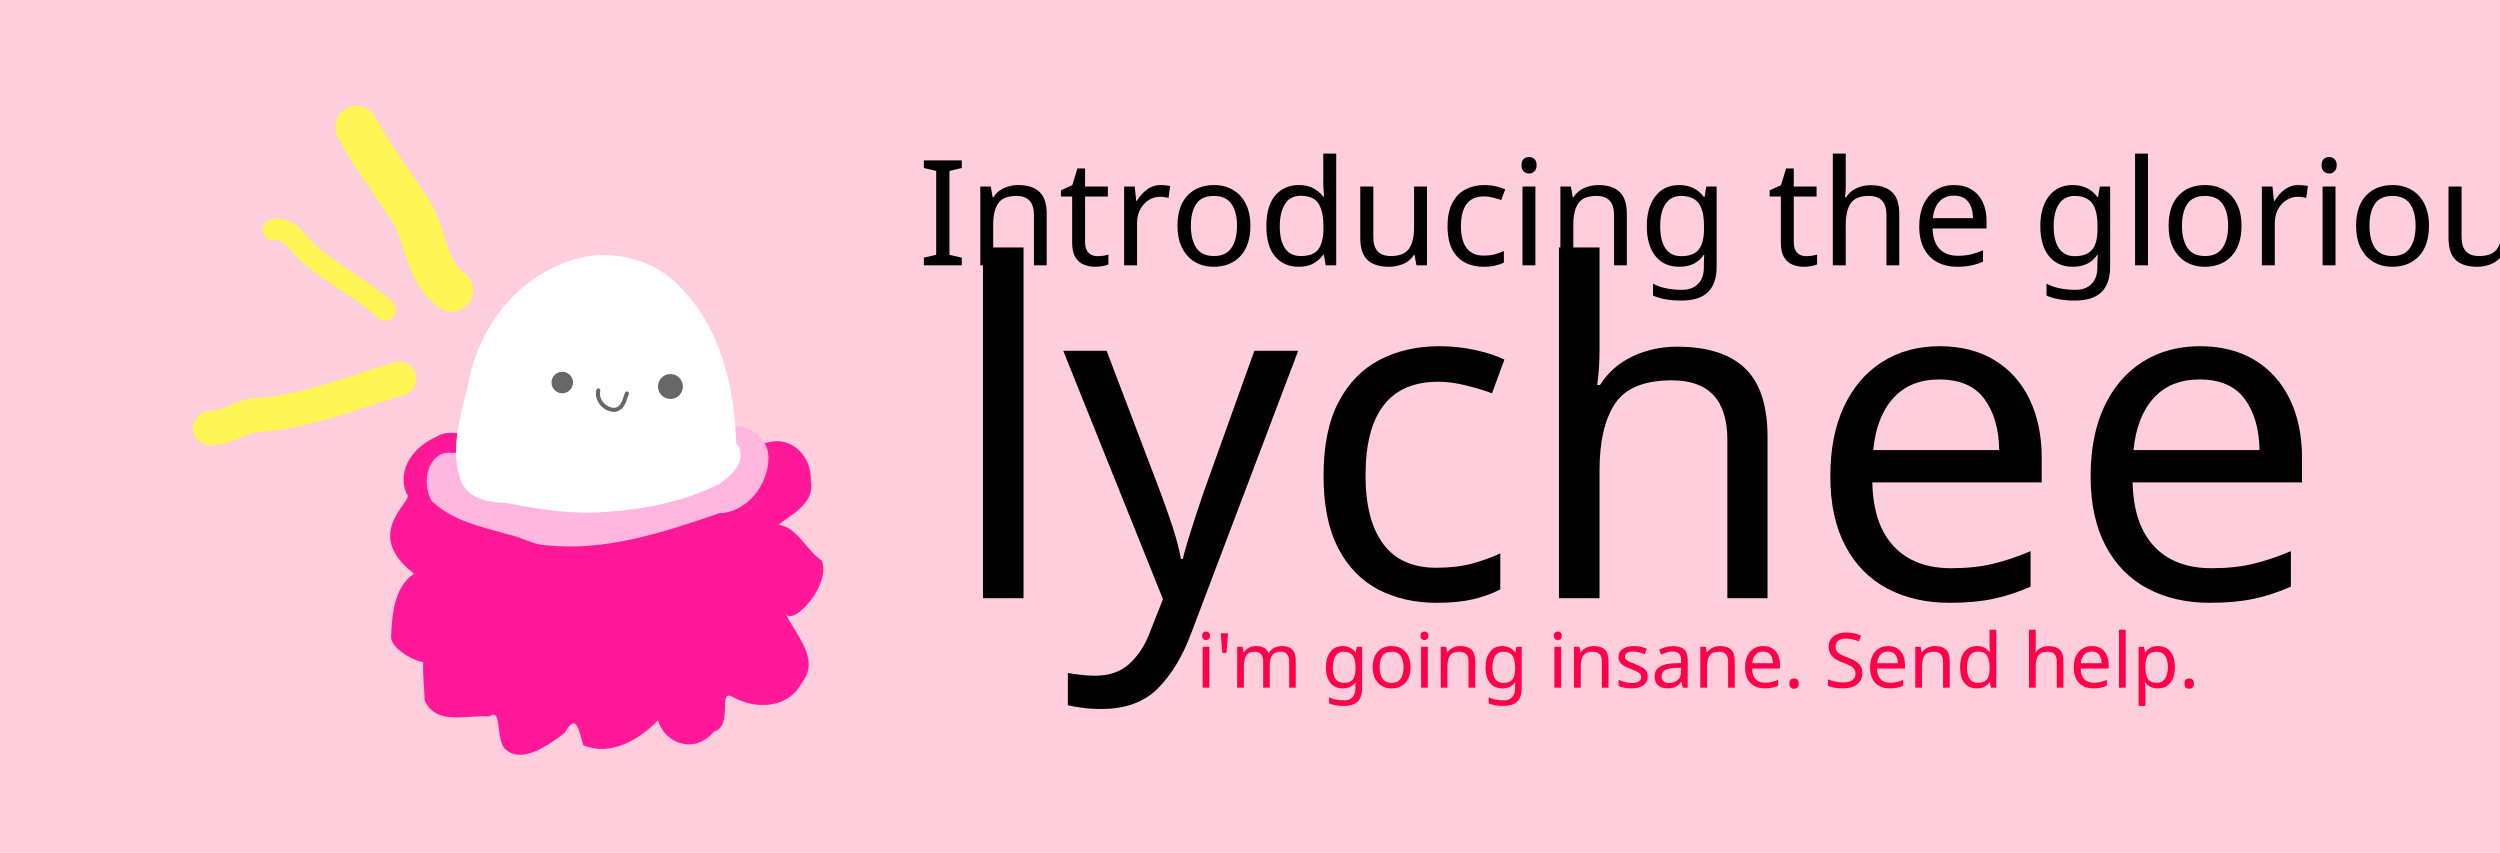
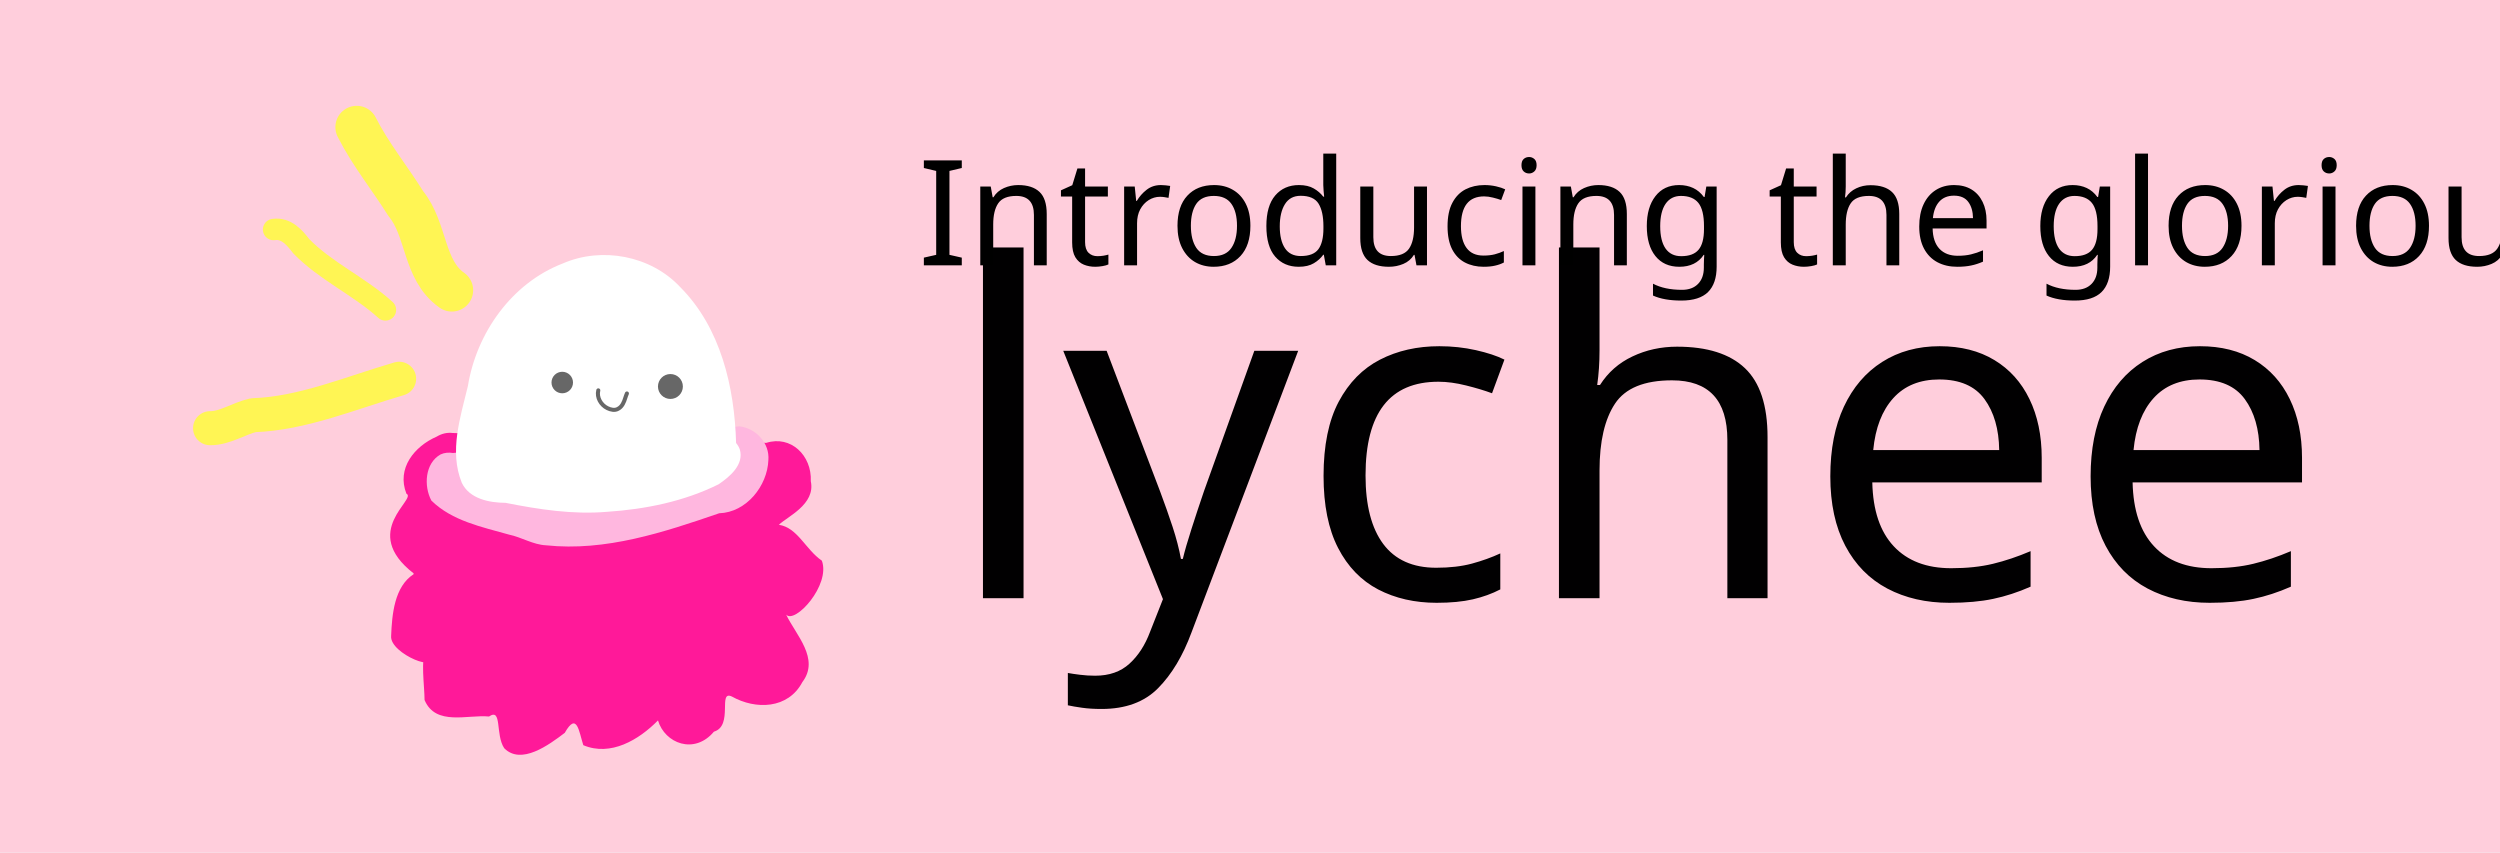
- <svg xmlns="http://www.w3.org/2000/svg" width="586.121mm" height="199.907mm" viewBox="0 0 586.121 199.907" version="1.1" id="svg8">
+ <svg xmlns="http://www.w3.org/2000/svg" id="svg8" version="1.1" viewBox="0 0 586.121 199.907" height="199.907mm" width="586.121mm">
  <defs id="defs2" />
-   <g transform="translate(-25.76925,274.0911)" id="layer1">
-     <rect style="fill:#ffcedc;fill-opacity:1;stroke-width:4.283" id="rect883" width="586.121" height="199.907" x="25.769" y="-274.091" />
-     <path id="path871" style="fill:#ff1999;fill-opacity:1;stroke:none;stroke-width:0.256px;stroke-linecap:butt;stroke-linejoin:miter;stroke-opacity:1" d="m 205.418,-170.262 c 5.74,-1.836 10.718,2.948 10.442,8.988 1.169,5.443 -5.562,8.325 -7.481,10.219 4.382,0.659 6.225,5.76 10.077,8.417 2.088,5.728 -6.309,14.933 -8.374,12.646 2.285,4.785 7.956,10.334 3.804,15.815 -3.36,6.357 -10.982,6.503 -16.506,3.398 -3.409,-1.663 0.416,6.838 -4.237,8.232 -4.555,5.445 -11.499,2.773 -13.11,-2.645 -4.473,4.562 -11.12,8.519 -17.506,5.809 -1.036,-3.197 -1.483,-7.939 -4.352,-2.894 -3.707,2.823 -10.236,7.642 -14.199,3.594 -2.116,-3.193 -0.436,-9.545 -3.561,-7.421 -4.985,-0.498 -12.512,2.303 -15.11,-3.872 0.011,-3.088 -1.023,-10.227 0.413,-10.995 4.08,5.146 -8.654,0.221 -8.249,-4.027 0.206,-5.026 0.747,-11.589 5.308,-14.495 2.246,0.913 -0.914,4.118 -0.026,-0.167 -12.687,-9.825 0.877,-17.451 -1.696,-18.686 -2.364,-5.966 1.921,-11.132 7.095,-13.379 1.111,-0.672 2.418,-1.019 3.7,-0.854" />
-     <path id="path862" style="fill:#ffb7df;fill-opacity:1;stroke:none;stroke-width:0.265px;stroke-linecap:butt;stroke-linejoin:miter;stroke-opacity:1" d="m 199.126,-174.138 c 3.87,0.444 7.109,3.934 6.79,7.9 -0.23,6.098 -5.18,12.284 -11.536,12.481 -13.012,4.47 -26.634,8.993 -40.588,7.513 -3.062,-0.144 -5.714,-1.891 -8.687,-2.509 -6.354,-1.806 -13.304,-3.179 -18.197,-7.974 -1.829,-3.411 -1.523,-8.783 2.162,-10.828 0.9,-0.421 1.929,-0.494 2.9,-0.335" />
-     <path id="path833" style="fill:#ffffff;fill-opacity:1;stroke:none;stroke-width:0.265px;stroke-linecap:butt;stroke-linejoin:miter;stroke-opacity:1" d="m 198.345,-170.233 c -0.366,-13.084 -3.593,-27.038 -13.131,-36.578 -6.853,-7.346 -18.333,-9.503 -27.49,-5.515 -11.962,4.59 -20.238,16.293 -22.258,28.74 -1.763,7.332 -4.425,15.289 -1.436,22.669 1.808,3.804 6.465,4.693 10.278,4.717 7.816,1.551 15.772,2.779 23.761,2.104 8.991,-0.595 18.074,-2.425 26.176,-6.456 2.629,-1.776 6.016,-4.61 4.969,-8.178 -0.193,-0.549 -0.501,-1.053 -0.868,-1.502 z" />
-     <circle style="fill:#676767;fill-opacity:1;stroke:none;stroke-width:3.44;stroke-opacity:1" id="path885" cx="157.589" cy="-184.407" r="2.522" />
-     <circle style="fill:#676767;fill-opacity:1;stroke:none;stroke-width:3.44;stroke-opacity:1" id="path887" cx="182.947" cy="-183.478" r="2.921" />
-     <path id="path889" style="fill:none;stroke:#676767;stroke-width:0.948;stroke-linecap:round;stroke-linejoin:round;stroke-miterlimit:4;stroke-dasharray:none;stroke-opacity:1" d="m 166.038,-182.574 c -0.422,1.671 0.628,3.449 2.135,4.172 0.766,0.372 1.731,0.613 2.513,0.149 0.976,-0.51 1.388,-1.598 1.695,-2.587 0.111,-0.338 0.223,-0.677 0.368,-1.002" />
-     <path id="path939" style="fill:none;fill-opacity:1;stroke:#fff554;stroke-width:5.019;stroke-linecap:round;stroke-linejoin:round;stroke-miterlimit:4;stroke-dasharray:none;stroke-opacity:1" d="m 116.135,-201.433 c -6.079,-5.525 -14.042,-9.061 -19.747,-14.94 -1.478,-1.947 -3.527,-4.366 -6.476,-3.905" />
-     <path id="path943" style="font-variation-settings:normal;opacity:1;vector-effect:none;fill:none;fill-opacity:1;stroke:#fff554;stroke-width:10;stroke-linecap:round;stroke-linejoin:round;stroke-miterlimit:4;stroke-dasharray:none;stroke-dashoffset:0;stroke-opacity:1;stop-color:#000000;stop-opacity:1" d="m 131.701,-206.048 c -6.752,-4.755 -5.802,-14.224 -10.791,-20.299 -3.765,-6.026 -8.297,-11.574 -11.513,-17.936" />
-     <path id="path951" style="font-variation-settings:normal;opacity:1;vector-effect:none;fill:none;fill-opacity:1;stroke:#fff554;stroke-width:7.984;stroke-linecap:round;stroke-linejoin:round;stroke-miterlimit:4;stroke-dasharray:none;stroke-dashoffset:0;stroke-opacity:1;stop-color:#000000;stop-opacity:1" d="m 119.344,-185.29 c -11.328,3.304 -22.739,8.181 -34.18,8.539 -3.411,0.779 -6.679,3.084 -10.144,3.051" />
-     <text id="text850" y="-133.842" x="247.02" style="font-style:normal;font-weight:normal;font-size:108.204px;line-height:1.25;font-family:sans-serif;fill:#010001;fill-opacity:1;stroke:none;stroke-width:2.705" xml:space="preserve">
-       <tspan style="font-style:normal;font-variant:normal;font-weight:normal;font-stretch:normal;font-size:108.204px;font-family:'sweet purple';-inkscape-font-specification:'sweet purple, Normal';font-variant-ligatures:normal;font-variant-caps:normal;font-variant-numeric:normal;font-variant-east-asian:normal;fill:#010001;fill-opacity:1;stroke-width:2.705" y="-133.842" x="247.02" id="tspan848">lychee</tspan>
+   <g id="layer1" transform="translate(-25.76925,274.0911)">
+     <rect y="-274.091" x="25.769" height="199.907" width="586.121" id="rect883" style="fill:#ffcedc;fill-opacity:1;stroke-width:4.283" />
+     <path d="m 205.418,-170.262 c 5.74,-1.836 10.718,2.948 10.442,8.988 1.169,5.443 -5.562,8.325 -7.481,10.219 4.382,0.659 6.225,5.76 10.077,8.417 2.088,5.728 -6.309,14.933 -8.374,12.646 2.285,4.785 7.956,10.334 3.804,15.815 -3.36,6.357 -10.982,6.503 -16.506,3.398 -3.409,-1.663 0.416,6.838 -4.237,8.232 -4.555,5.445 -11.499,2.773 -13.11,-2.645 -4.473,4.562 -11.12,8.519 -17.506,5.809 -1.036,-3.197 -1.483,-7.939 -4.352,-2.894 -3.707,2.823 -10.236,7.642 -14.199,3.594 -2.116,-3.193 -0.436,-9.545 -3.561,-7.421 -4.985,-0.498 -12.512,2.303 -15.11,-3.872 0.011,-3.088 -1.023,-10.227 0.413,-10.995 4.08,5.146 -8.654,0.221 -8.249,-4.027 0.206,-5.026 0.747,-11.589 5.308,-14.495 2.246,0.913 -0.914,4.118 -0.026,-0.167 -12.687,-9.825 0.877,-17.451 -1.696,-18.686 -2.364,-5.966 1.921,-11.132 7.095,-13.379 1.111,-0.672 2.418,-1.019 3.7,-0.854" style="fill:#ff1999;fill-opacity:1;stroke:none;stroke-width:0.256px;stroke-linecap:butt;stroke-linejoin:miter;stroke-opacity:1" id="path871" />
+     <path d="m 199.126,-174.138 c 3.87,0.444 7.109,3.934 6.79,7.9 -0.23,6.098 -5.18,12.284 -11.536,12.481 -13.012,4.47 -26.634,8.993 -40.588,7.513 -3.062,-0.144 -5.714,-1.891 -8.687,-2.509 -6.354,-1.806 -13.304,-3.179 -18.197,-7.974 -1.829,-3.411 -1.523,-8.783 2.162,-10.828 0.9,-0.421 1.929,-0.494 2.9,-0.335" style="fill:#ffb7df;fill-opacity:1;stroke:none;stroke-width:0.265px;stroke-linecap:butt;stroke-linejoin:miter;stroke-opacity:1" id="path862" />
+     <path d="m 198.345,-170.233 c -0.366,-13.084 -3.593,-27.038 -13.131,-36.578 -6.853,-7.346 -18.333,-9.503 -27.49,-5.515 -11.962,4.59 -20.238,16.293 -22.258,28.74 -1.763,7.332 -4.425,15.289 -1.436,22.669 1.808,3.804 6.465,4.693 10.278,4.717 7.816,1.551 15.772,2.779 23.761,2.104 8.991,-0.595 18.074,-2.425 26.176,-6.456 2.629,-1.776 6.016,-4.61 4.969,-8.178 -0.193,-0.549 -0.501,-1.053 -0.868,-1.502 z" style="fill:#ffffff;fill-opacity:1;stroke:none;stroke-width:0.265px;stroke-linecap:butt;stroke-linejoin:miter;stroke-opacity:1" id="path833" />
+     <circle r="2.522" cy="-184.407" cx="157.589" id="path885" style="fill:#676767;fill-opacity:1;stroke:none;stroke-width:3.44;stroke-opacity:1" />
+     <circle r="2.921" cy="-183.478" cx="182.947" id="path887" style="fill:#676767;fill-opacity:1;stroke:none;stroke-width:3.44;stroke-opacity:1" />
+     <path d="m 166.038,-182.574 c -0.422,1.671 0.628,3.449 2.135,4.172 0.766,0.372 1.731,0.613 2.513,0.149 0.976,-0.51 1.388,-1.598 1.695,-2.587 0.111,-0.338 0.223,-0.677 0.368,-1.002" style="fill:none;stroke:#676767;stroke-width:0.948;stroke-linecap:round;stroke-linejoin:round;stroke-miterlimit:4;stroke-dasharray:none;stroke-opacity:1" id="path889" />
+     <path d="m 116.135,-201.433 c -6.079,-5.525 -14.042,-9.061 -19.747,-14.94 -1.478,-1.947 -3.527,-4.366 -6.476,-3.905" style="fill:none;fill-opacity:1;stroke:#fff554;stroke-width:5.019;stroke-linecap:round;stroke-linejoin:round;stroke-miterlimit:4;stroke-dasharray:none;stroke-opacity:1" id="path939" />
+     <path d="m 131.701,-206.048 c -6.752,-4.755 -5.802,-14.224 -10.791,-20.299 -3.765,-6.026 -8.297,-11.574 -11.513,-17.936" style="font-variation-settings:normal;opacity:1;vector-effect:none;fill:none;fill-opacity:1;stroke:#fff554;stroke-width:10;stroke-linecap:round;stroke-linejoin:round;stroke-miterlimit:4;stroke-dasharray:none;stroke-dashoffset:0;stroke-opacity:1;stop-color:#000000;stop-opacity:1" id="path943" />
+     <path d="m 119.344,-185.29 c -11.328,3.304 -22.739,8.181 -34.18,8.539 -3.411,0.779 -6.679,3.084 -10.144,3.051" style="font-variation-settings:normal;opacity:1;vector-effect:none;fill:none;fill-opacity:1;stroke:#fff554;stroke-width:7.984;stroke-linecap:round;stroke-linejoin:round;stroke-miterlimit:4;stroke-dasharray:none;stroke-dashoffset:0;stroke-opacity:1;stop-color:#000000;stop-opacity:1" id="path951" />
+     <text xml:space="preserve" style="font-style:normal;font-weight:normal;font-size:108.204px;line-height:1.25;font-family:sans-serif;fill:#010001;fill-opacity:1;stroke:none;stroke-width:2.705" x="247.02" y="-133.842" id="text850">
+       <tspan id="tspan848" x="247.02" y="-133.842" style="font-style:normal;font-variant:normal;font-weight:normal;font-stretch:normal;font-size:108.204px;font-family:'sweet purple';-inkscape-font-specification:'sweet purple, Normal';font-variant-ligatures:normal;font-variant-caps:normal;font-variant-numeric:normal;font-variant-east-asian:normal;fill:#010001;fill-opacity:1;stroke-width:2.705">lychee</tspan>
    </text>
-     <text id="text854" y="-211.891" x="240.993" style="font-style:normal;font-variant:normal;font-weight:normal;font-stretch:normal;font-size:34.45px;line-height:1.25;font-family:'Signatra DEMO';-inkscape-font-specification:'Signatra DEMO, Normal';font-variant-ligatures:normal;font-variant-caps:normal;font-variant-numeric:normal;font-variant-east-asian:normal;fill:#000000;fill-opacity:1;stroke:none;stroke-width:0.861" xml:space="preserve">
-       <tspan style="font-style:normal;font-variant:normal;font-weight:normal;font-stretch:normal;font-size:34.45px;font-family:'Signatra DEMO';-inkscape-font-specification:'Signatra DEMO, Normal';font-variant-ligatures:normal;font-variant-caps:normal;font-variant-numeric:normal;font-variant-east-asian:normal;stroke-width:0.861" y="-211.891" x="240.993" id="tspan852">Introducing the glorious</tspan>
-     </text>
-     <text xml:space="preserve" style="font-style:normal;font-variant:normal;font-weight:normal;font-stretch:normal;font-size:17.854px;line-height:1.25;font-family:'Signatra DEMO';-inkscape-font-specification:'Signatra DEMO, Normal';font-variant-ligatures:normal;font-variant-caps:normal;font-variant-numeric:normal;font-variant-east-asian:normal;fill:#ff0049;fill-opacity:1;stroke:none;stroke-width:0.446" x="306.218" y="-112.874" id="text854-3">
-       <tspan id="tspan852-6" x="306.218" y="-112.874" style="font-style:normal;font-variant:normal;font-weight:normal;font-stretch:normal;font-size:17.854px;font-family:'Signatra DEMO';-inkscape-font-specification:'Signatra DEMO, Normal';font-variant-ligatures:normal;font-variant-caps:normal;font-variant-numeric:normal;font-variant-east-asian:normal;fill:#ff0049;fill-opacity:1;stroke-width:0.446">i'm going insane. Send help.</tspan>
+     <text xml:space="preserve" style="font-style:normal;font-variant:normal;font-weight:normal;font-stretch:normal;font-size:34.45px;line-height:1.25;font-family:'Signatra DEMO';-inkscape-font-specification:'Signatra DEMO, Normal';font-variant-ligatures:normal;font-variant-caps:normal;font-variant-numeric:normal;font-variant-east-asian:normal;fill:#000000;fill-opacity:1;stroke:none;stroke-width:0.861" x="240.993" y="-211.891" id="text854">
+       <tspan id="tspan852" x="240.993" y="-211.891" style="font-style:normal;font-variant:normal;font-weight:normal;font-stretch:normal;font-size:34.45px;font-family:'Signatra DEMO';-inkscape-font-specification:'Signatra DEMO, Normal';font-variant-ligatures:normal;font-variant-caps:normal;font-variant-numeric:normal;font-variant-east-asian:normal;stroke-width:0.861">Introducing the glorious</tspan>
    </text>
  </g>
</svg>
